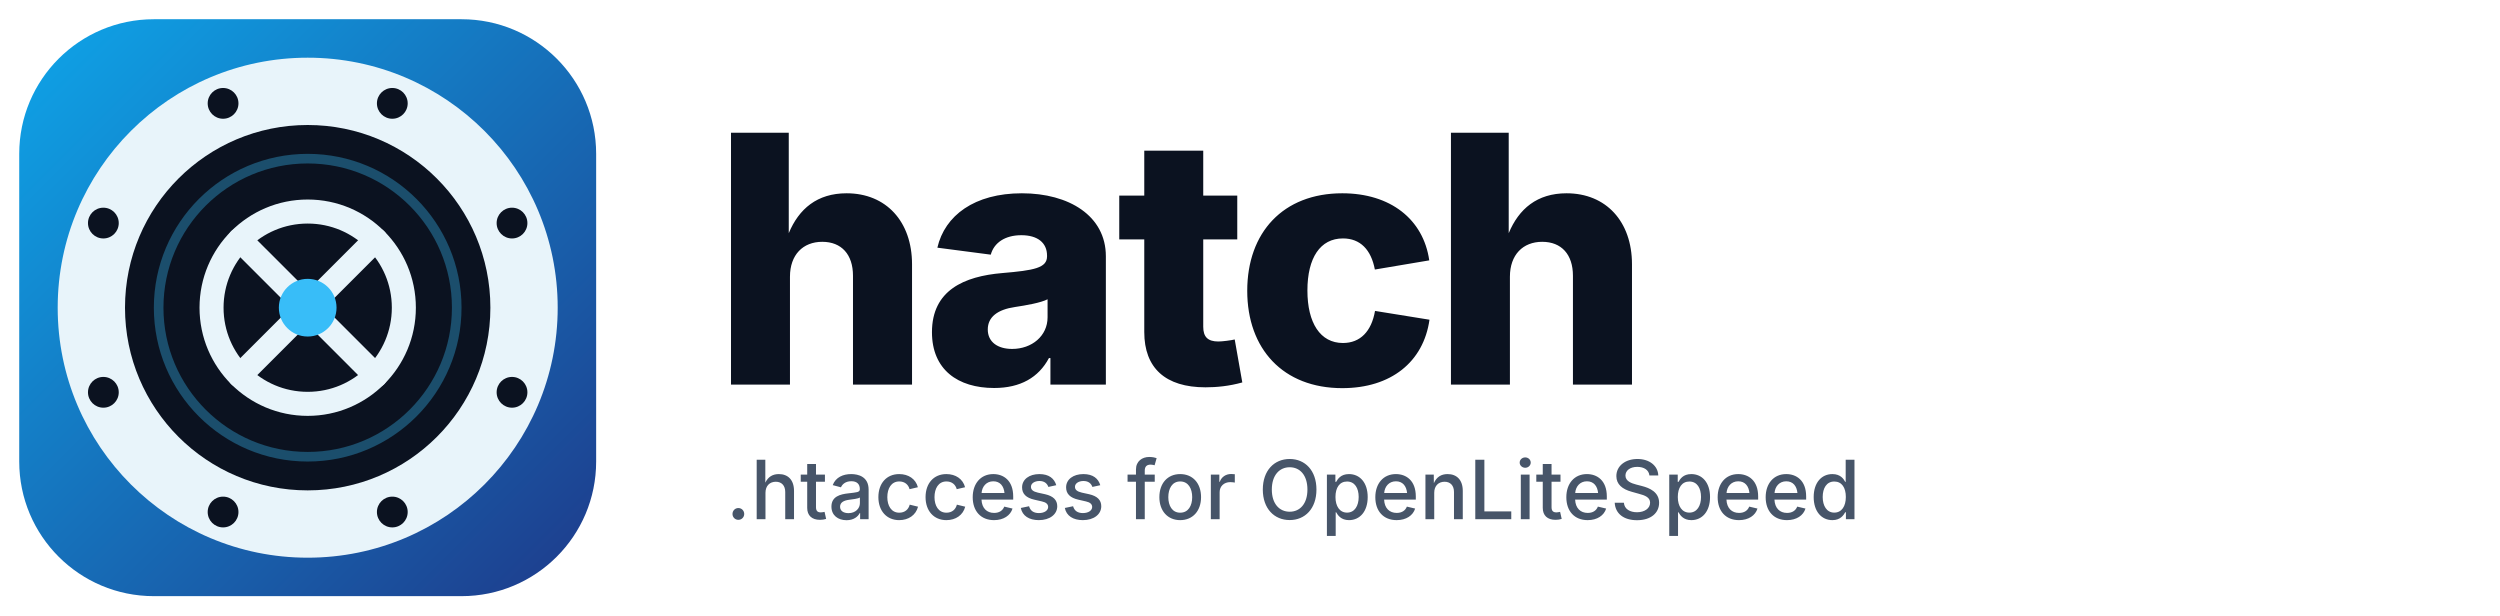
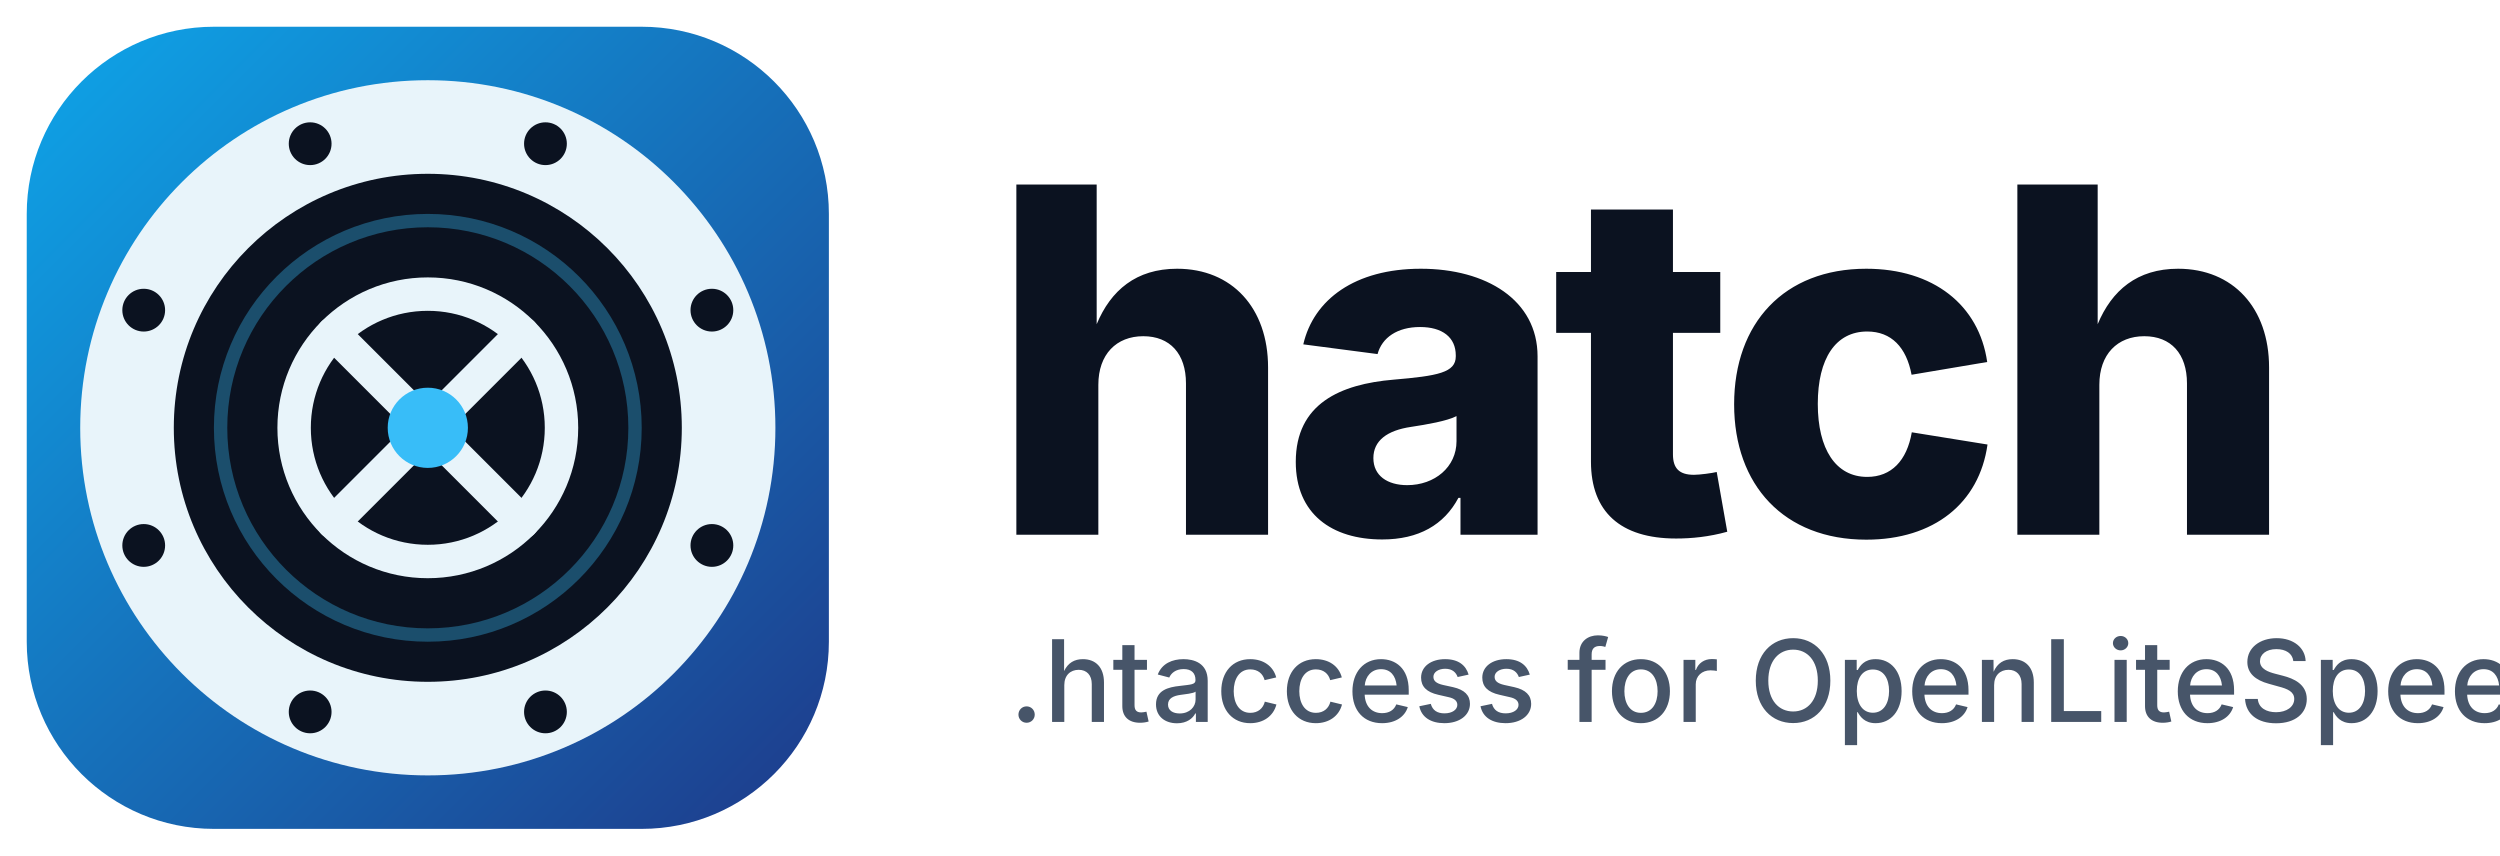
- <svg xmlns="http://www.w3.org/2000/svg" viewBox="0 0 520 128" width="520" height="128" role="img" aria-label="hatch">
+ <svg xmlns="http://www.w3.org/2000/svg" viewBox="0 0 374 128" width="374" height="128" role="img" aria-label="hatch">
  <defs>
    <linearGradient id="bg" x1="0" y1="0" x2="1" y2="1">
      <stop offset="0" stop-color="#0EA5E9" />
      <stop offset="1" stop-color="#1E3A8A" />
    </linearGradient>
  </defs>
  <g>
    <rect x="4" y="4" width="120" height="120" rx="28" fill="url(#bg)" />
    <circle cx="64" cy="64" r="52" fill="#E8F4FA" />
    <circle cx="106.50" cy="81.60" r="3.2" fill="#0B1220" />
    <circle cx="81.60" cy="106.50" r="3.2" fill="#0B1220" />
    <circle cx="46.40" cy="106.50" r="3.2" fill="#0B1220" />
    <circle cx="21.50" cy="81.60" r="3.2" fill="#0B1220" />
    <circle cx="21.50" cy="46.40" r="3.2" fill="#0B1220" />
    <circle cx="46.40" cy="21.50" r="3.2" fill="#0B1220" />
    <circle cx="81.60" cy="21.50" r="3.2" fill="#0B1220" />
    <circle cx="106.50" cy="46.40" r="3.2" fill="#0B1220" />
    <circle cx="64" cy="64" r="38" fill="#0B1220" />
    <circle cx="64" cy="64" r="31" fill="none" stroke="#38BDF8" stroke-width="2" opacity=".35" />
    <g stroke="#E8F4FA" stroke-width="5" stroke-linecap="round" fill="none">
      <circle cx="64" cy="64" r="20" />
      <line x1="64" y1="64" x2="78.14" y2="78.14" />
      <line x1="64" y1="64" x2="49.86" y2="78.14" />
      <line x1="64" y1="64" x2="49.86" y2="49.86" />
      <line x1="64" y1="64" x2="78.14" y2="49.86" />
    </g>
    <circle cx="64" cy="64" r="6" fill="#38BDF8" />
  </g>
  <text x="148" y="80" font-family="Inter, 'Segoe UI', Helvetica, Arial, sans-serif" font-size="72" font-weight="800" letter-spacing="-2" fill="#0B1220">hatch</text>
  <text x="151" y="108" font-family="Inter, 'Segoe UI', Helvetica, Arial, sans-serif" font-size="17" font-weight="500" fill="#475569">.htaccess for OpenLiteSpeed</text>
</svg>
